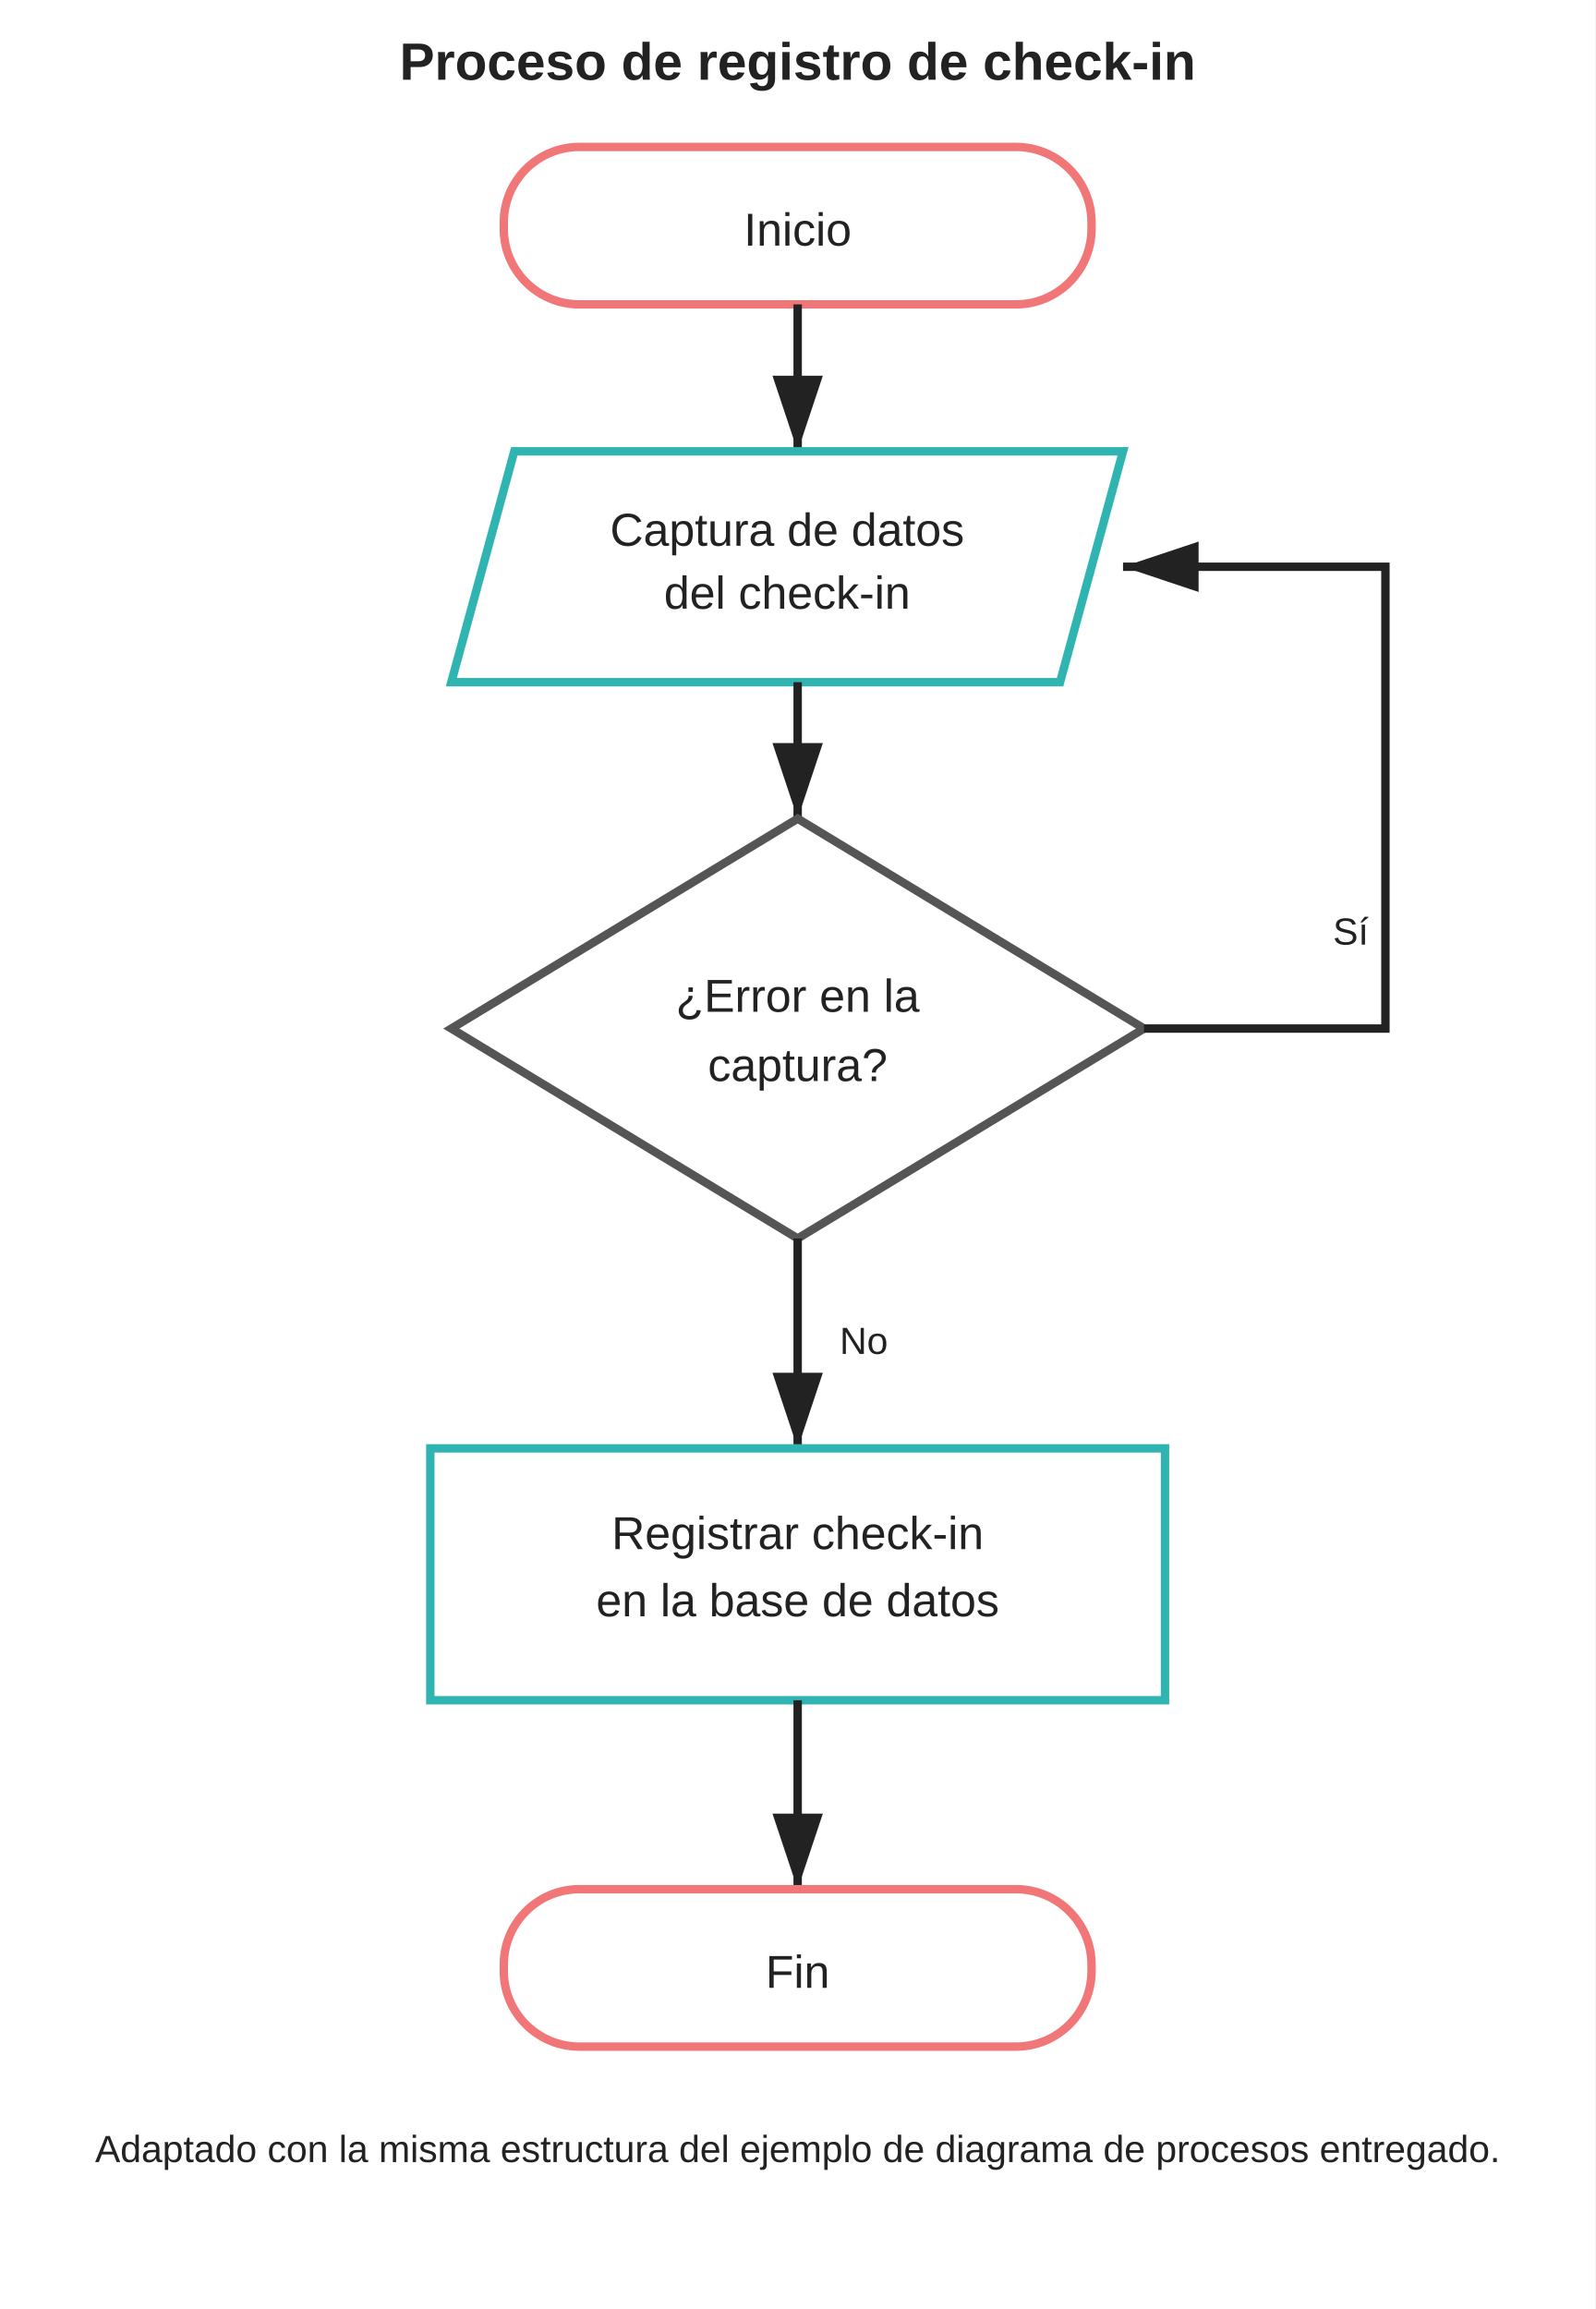
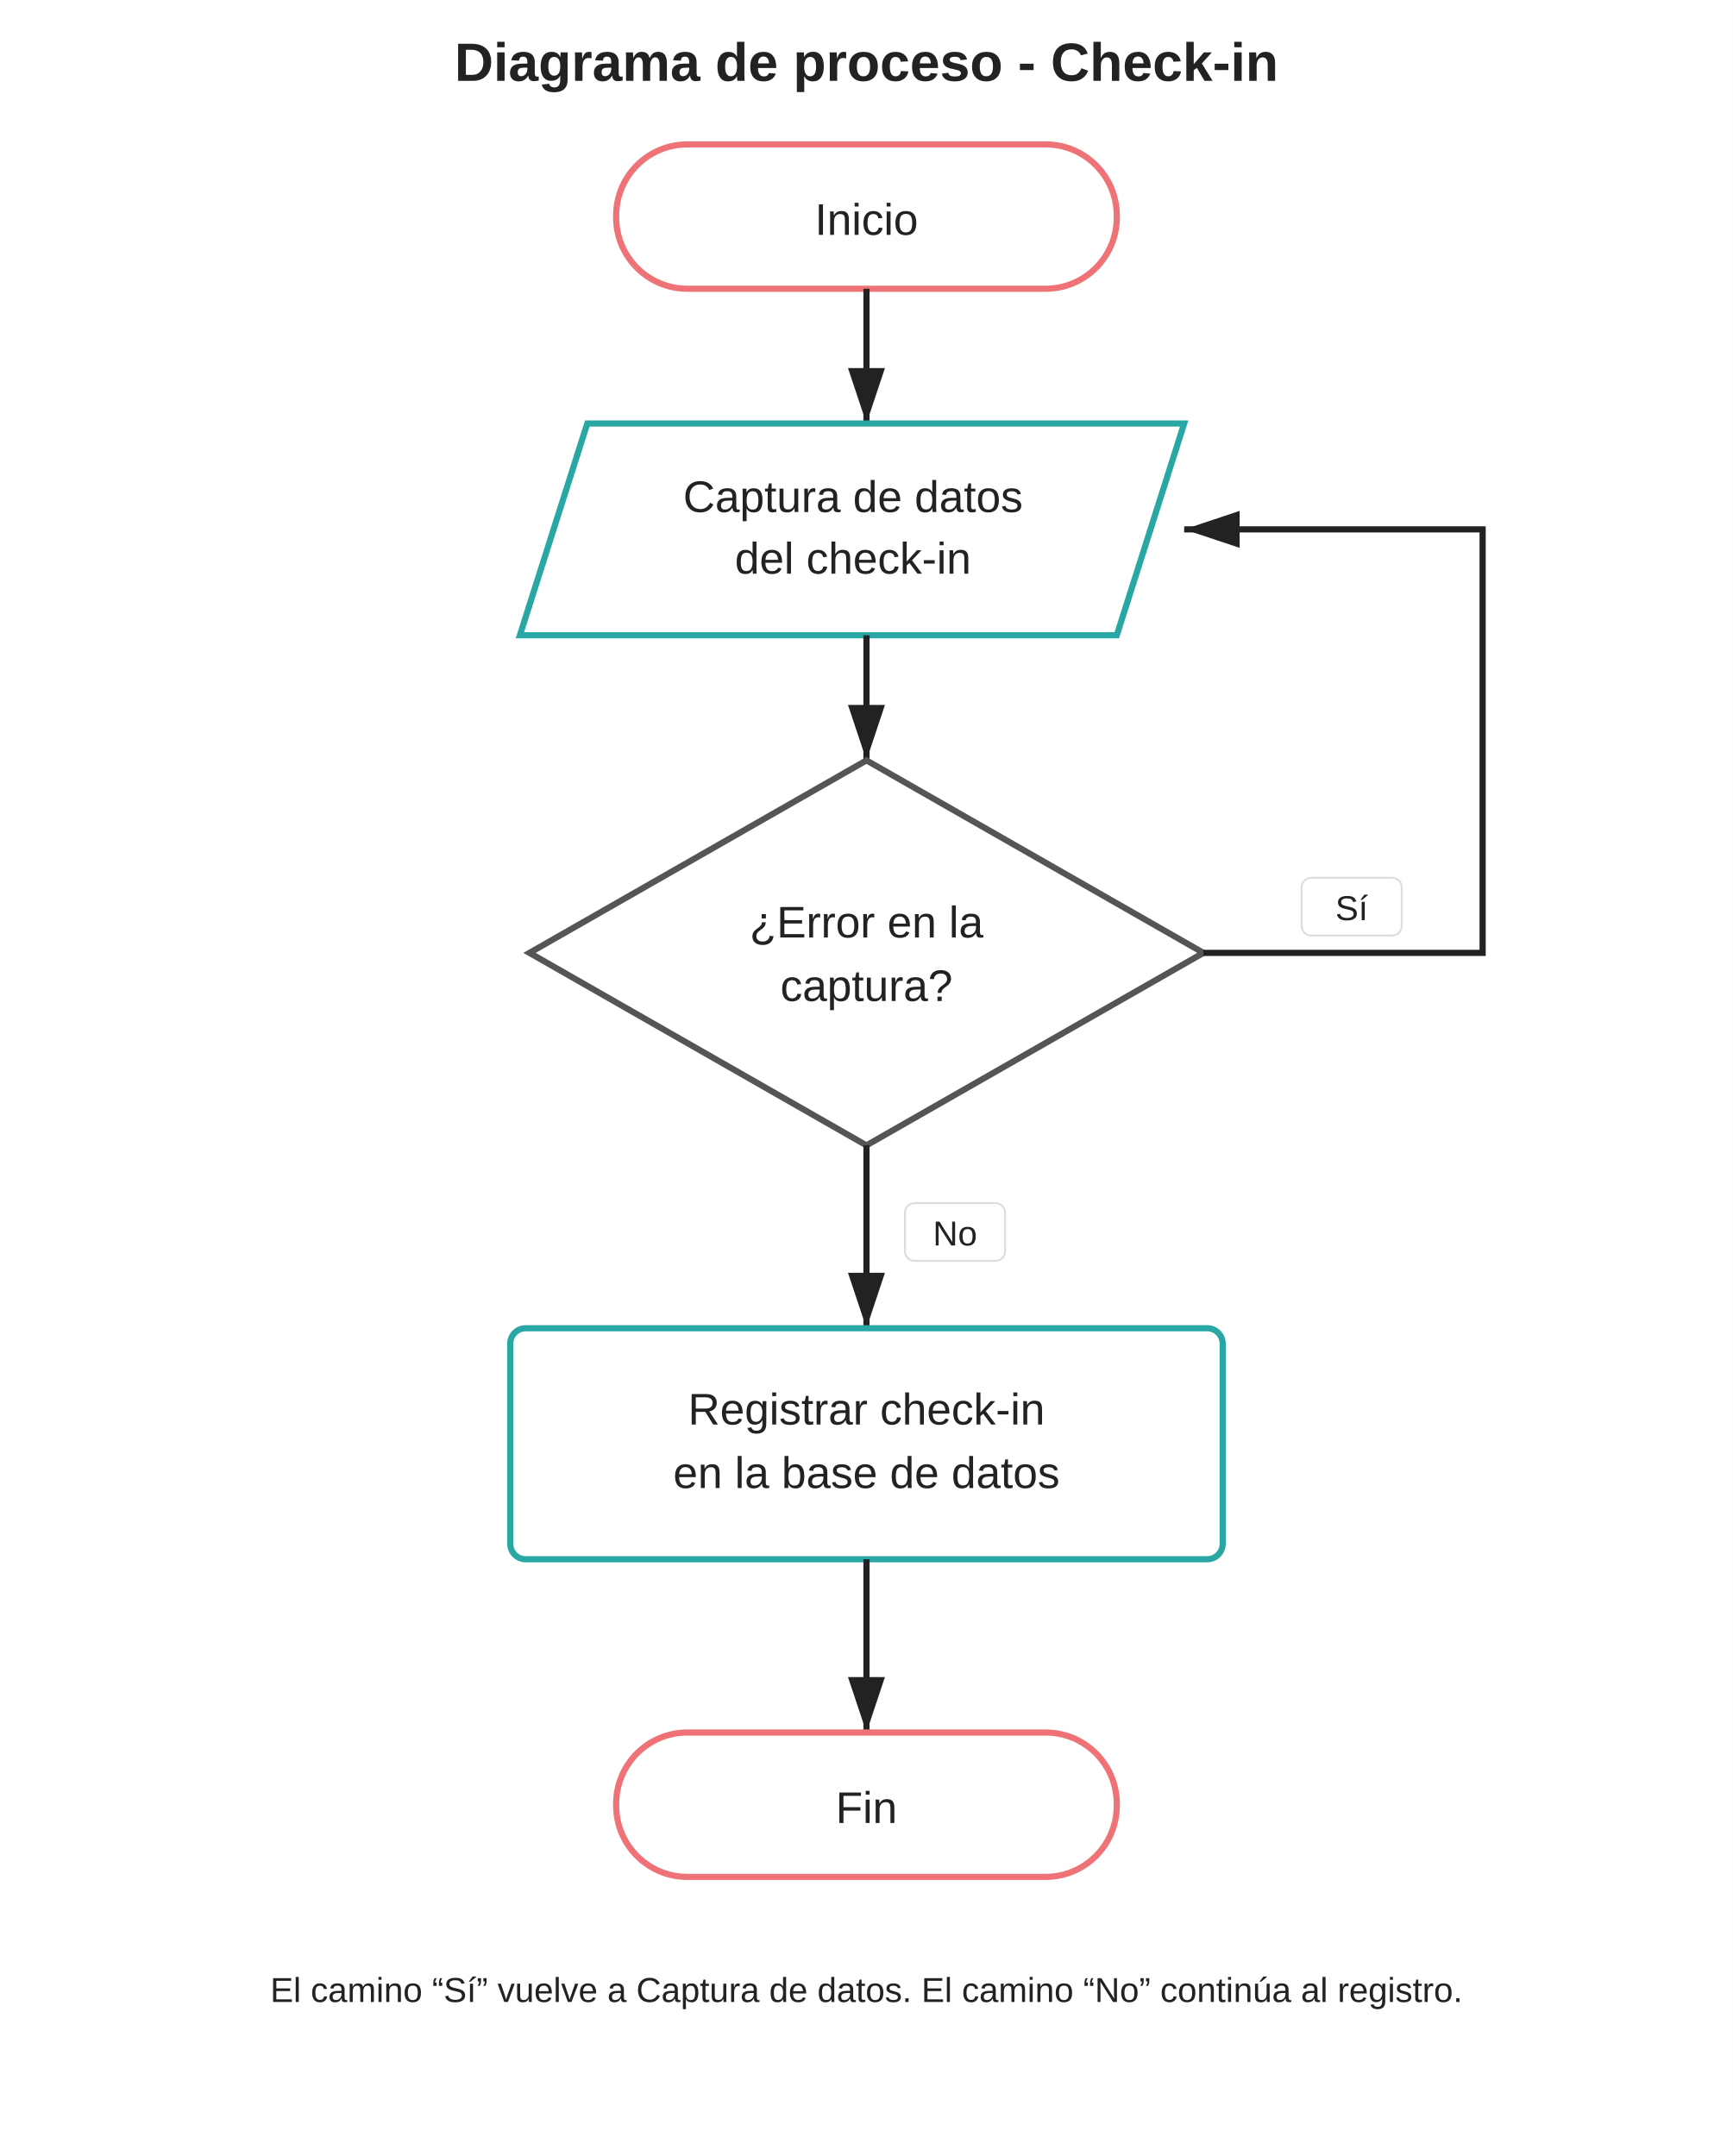
- <svg xmlns="http://www.w3.org/2000/svg" width="760" height="1100" viewBox="0 0 760 1100">
+ <svg xmlns="http://www.w3.org/2000/svg" width="900" height="1120" viewBox="0 0 900 1120">
  <defs>
    <marker id="a" markerWidth="10" markerHeight="10" refX="9" refY="3" orient="auto">
      <path d="M0,0 L0,6 L9,3 z" fill="#222" />
    </marker>
-     <style>.t{font-family:Arial,sans-serif;fill:#222}.title{font-size:25px;font-weight:700}.f{font-size:22px}.s{font-size:18px}.line{stroke:#222;stroke-width:4;fill:none;marker-end:url(#a)}.term{fill:#fff;stroke:#f17678;stroke-width:4}.io{fill:#fff;stroke:#2fb4b2;stroke-width:4}.dec{fill:#fff;stroke:#555;stroke-width:4}.proc{fill:#fff;stroke:#2fb4b2;stroke-width:4}</style>
+     <style>.t{font-family:Arial,sans-serif;fill:#222}.title{font-size:28px;font-weight:700}.f{font-size:23px}.s{font-size:18px}.line{stroke:#222;stroke-width:3.2;fill:none;marker-end:url(#a)}.term{fill:#fff;stroke:#ef7376;stroke-width:3.2}.io{fill:#fff;stroke:#28a7a5;stroke-width:3.2}.dec{fill:#fff;stroke:#555;stroke-width:3.2}.proc{fill:#fff;stroke:#28a7a5;stroke-width:3.2}.tag{fill:white;stroke:#ddd}</style>
  </defs>
-   <rect width="760" height="1100" fill="white" />
-   <text x="380" y="38" text-anchor="middle" class="t title">Proceso de registro de check-in</text>
-   <rect x="240" y="70" width="280" height="75" rx="36" class="term" />
-   <text x="380" y="117" text-anchor="middle" class="t f">Inicio</text>
-   <line x1="380" y1="145" x2="380" y2="215" class="line" />
-   <polygon points="245,215 535,215 505,325 215,325" class="io" />
-   <text x="375" y="260" text-anchor="middle" class="t f">Captura de datos</text>
-   <text x="375" y="290" text-anchor="middle" class="t f">del check-in</text>
-   <line x1="380" y1="325" x2="380" y2="390" class="line" />
-   <polygon points="380,390 545,490 380,590 215,490" class="dec" />
-   <text x="380" y="482" text-anchor="middle" class="t f">¿Error en la</text>
-   <text x="380" y="515" text-anchor="middle" class="t f">captura?</text>
-   <path d="M545 490 L660 490 L660 270 L535 270" class="line" />
-   <text x="635" y="450" class="t s">Sí</text>
-   <line x1="380" y1="590" x2="380" y2="690" class="line" />
-   <text x="400" y="645" class="t s">No</text>
-   <rect x="205" y="690" width="350" height="120" class="proc" />
-   <text x="380" y="738" text-anchor="middle" class="t f">Registrar check-in</text>
-   <text x="380" y="770" text-anchor="middle" class="t f">en la base de datos</text>
-   <line x1="380" y1="810" x2="380" y2="900" class="line" />
-   <rect x="240" y="900" width="280" height="75" rx="36" class="term" />
-   <text x="380" y="947" text-anchor="middle" class="t f">Fin</text>
-   <text x="380" y="1030" text-anchor="middle" class="t s">Adaptado con la misma estructura del ejemplo de diagrama de procesos entregado.</text>
+   <rect width="900" height="1120" fill="white" />
+   <text x="450" y="42" text-anchor="middle" class="t title">Diagrama de proceso - Check-in</text>
+   <rect x="320" y="75" width="260" height="75" rx="37" class="term" />
+   <text x="450" y="122" text-anchor="middle" class="t f">Inicio</text>
+   <line x1="450" y1="150" x2="450" y2="220" class="line" />
+   <polygon points="305,220 615,220 580,330 270,330" class="io" />
+   <text x="443" y="266" text-anchor="middle" class="t f">Captura de datos</text>
+   <text x="443" y="298" text-anchor="middle" class="t f">del check-in</text>
+   <line x1="450" y1="330" x2="450" y2="395" class="line" />
+   <polygon points="450,395 625,495 450,595 275,495" class="dec" />
+   <text x="450" y="487" text-anchor="middle" class="t f">¿Error en la</text>
+   <text x="450" y="520" text-anchor="middle" class="t f">captura?</text>
+   <path d="M625 495 H770 V275 H615" class="line" />
+   <rect x="676" y="456" width="52" height="30" rx="5" class="tag" />
+   <text x="702" y="478" text-anchor="middle" class="t s">Sí</text>
+   <line x1="450" y1="595" x2="450" y2="690" class="line" />
+   <rect x="470" y="625" width="52" height="30" rx="5" class="tag" />
+   <text x="496" y="647" text-anchor="middle" class="t s">No</text>
+   <rect x="265" y="690" width="370" height="120" rx="8" class="proc" />
+   <text x="450" y="740" text-anchor="middle" class="t f">Registrar check-in</text>
+   <text x="450" y="773" text-anchor="middle" class="t f">en la base de datos</text>
+   <line x1="450" y1="810" x2="450" y2="900" class="line" />
+   <rect x="320" y="900" width="260" height="75" rx="37" class="term" />
+   <text x="450" y="947" text-anchor="middle" class="t f">Fin</text>
+   <text x="450" y="1040" text-anchor="middle" class="t s">El camino “Sí” vuelve a Captura de datos. El camino “No” continúa al registro.</text>
</svg>
